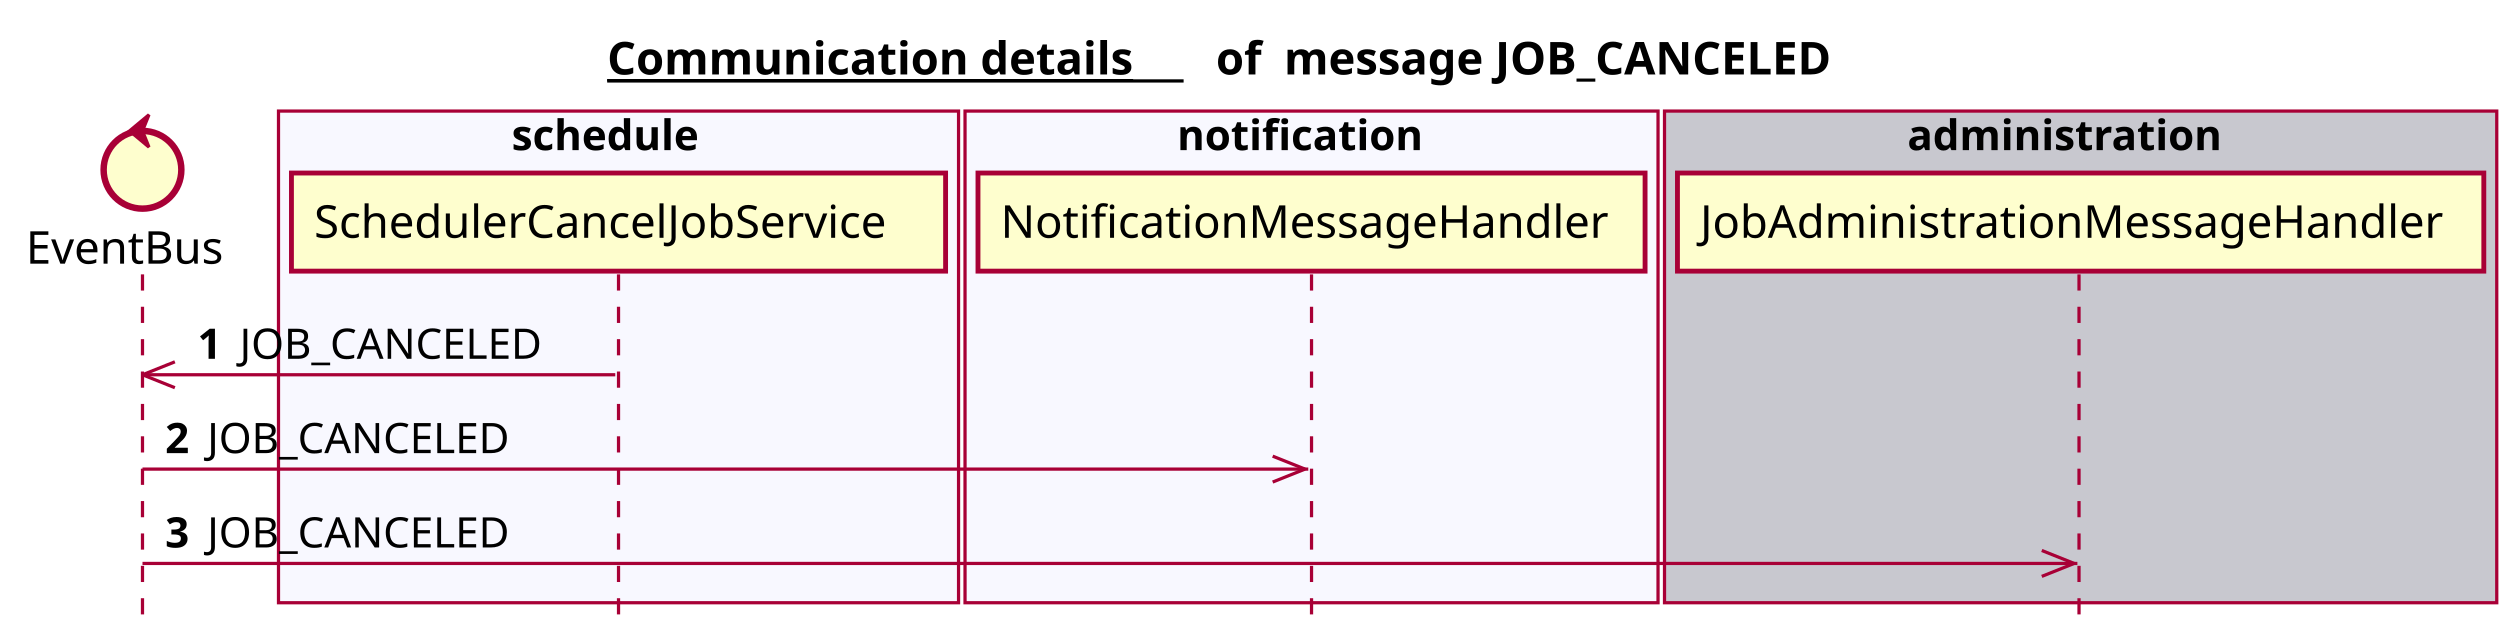
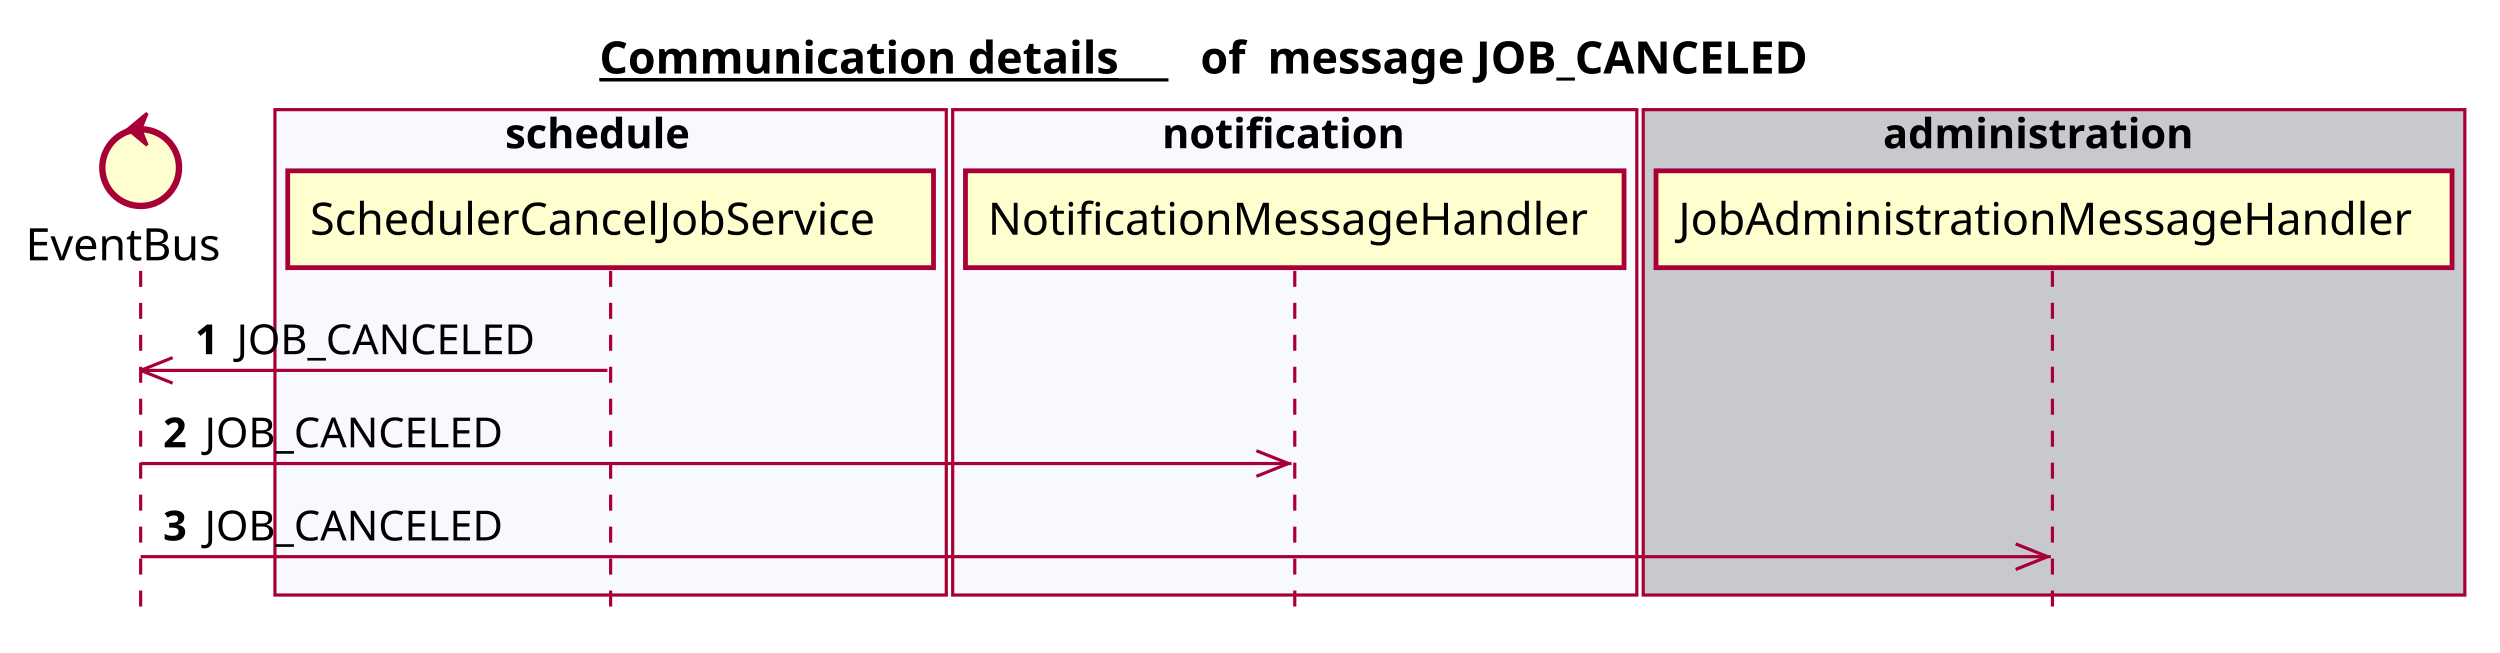
- <svg xmlns="http://www.w3.org/2000/svg" contentScriptType="application/ecmascript" contentStyleType="text/css" height="193px" preserveAspectRatio="none" style="width:772px;height:193px;" version="1.1" viewBox="0 0 772 193" width="772px" zoomAndPan="magnify">
+ <svg xmlns="http://www.w3.org/2000/svg" contentScriptType="application/ecmascript" contentStyleType="text/css" height="204px" preserveAspectRatio="none" style="width:782px;height:204px;" version="1.1" viewBox="0 0 782 204" width="782px" zoomAndPan="magnify">
  <defs />
  <g>
    <text fill="#000000" font-family="sans-serif" font-size="14" font-weight="bold" lengthAdjust="spacingAndGlyphs" text-decoration="underline" textLength="178" x="187.5" y="22.995">Communication details</text>
    <line style="stroke: #000000; stroke-width: 1.0;" x1="187.5" x2="365.5" y1="24.995" y2="24.995" />
    <text fill="#000000" font-family="sans-serif" font-size="14" font-weight="bold" lengthAdjust="spacingAndGlyphs" textLength="16" x="375.5" y="22.995">of</text>
    <text fill="#000000" font-family="sans-serif" font-size="14" font-weight="bold" lengthAdjust="spacingAndGlyphs" textLength="191" x="396.5" y="22.995">message JOB_CANCELED</text>
    <rect fill="#F8F8FF" height="151.828" style="stroke: #A80036; stroke-width: 1.0;" width="210" x="86" y="34.297" />
    <text fill="#000000" font-family="sans-serif" font-size="13" font-weight="bold" lengthAdjust="spacingAndGlyphs" textLength="66" x="158" y="46.364">schedule</text>
    <rect fill="#F8F8FF" height="151.828" style="stroke: #A80036; stroke-width: 1.0;" width="214" x="298" y="34.297" />
    <text fill="#000000" font-family="sans-serif" font-size="13" font-weight="bold" lengthAdjust="spacingAndGlyphs" textLength="83" x="363.5" y="46.364">notification</text>
    <rect fill="#C8C8CF" height="151.828" style="stroke: #A80036; stroke-width: 1.0;" width="257" x="514" y="34.297" />
    <text fill="#000000" font-family="sans-serif" font-size="13" font-weight="bold" lengthAdjust="spacingAndGlyphs" textLength="107" x="589" y="46.364">administration</text>
    <line style="stroke: #A80036; stroke-width: 1.0; stroke-dasharray: 5.0,5.0;" x1="44" x2="44" y1="84.727" y2="192.125" />
    <line style="stroke: #A80036; stroke-width: 1.0; stroke-dasharray: 5.0,5.0;" x1="191" x2="191" y1="84.727" y2="192.125" />
    <line style="stroke: #A80036; stroke-width: 1.0; stroke-dasharray: 5.0,5.0;" x1="405" x2="405" y1="84.727" y2="192.125" />
    <line style="stroke: #A80036; stroke-width: 1.0; stroke-dasharray: 5.0,5.0;" x1="642" x2="642" y1="84.727" y2="192.125" />
    <text fill="#000000" font-family="sans-serif" font-size="14" lengthAdjust="spacingAndGlyphs" textLength="66" x="8" y="81.425">EventBus</text>
    <ellipse cx="44" cy="52.43" fill="#FEFECE" rx="12" ry="12" style="stroke: #A80036; stroke-width: 2.0;" />
    <polygon fill="#A80036" points="40,40.43,46,35.43,44,40.43,46,45.43,40,40.43" style="stroke: #A80036; stroke-width: 1.0;" />
    <rect fill="#FEFECE" height="30.297" style="stroke: #A80036; stroke-width: 1.5;" width="202" x="90" y="53.43" />
    <text fill="#000000" font-family="sans-serif" font-size="14" lengthAdjust="spacingAndGlyphs" textLength="188" x="97" y="73.425">SchedulerCancelJobService</text>
    <rect fill="#FEFECE" height="30.297" style="stroke: #A80036; stroke-width: 1.5;" width="206" x="302" y="53.43" />
    <text fill="#000000" font-family="sans-serif" font-size="14" lengthAdjust="spacingAndGlyphs" textLength="192" x="309" y="73.425">NotificationMessageHandler</text>
    <rect fill="#FEFECE" height="30.297" style="stroke: #A80036; stroke-width: 1.5;" width="249" x="518" y="53.43" />
    <text fill="#000000" font-family="sans-serif" font-size="14" lengthAdjust="spacingAndGlyphs" textLength="235" x="525" y="73.425">JobAdministrationMessageHandler</text>
-     <line style="stroke: #A80036; stroke-width: 1.0;" x1="44" x2="54" y1="115.727" y2="111.727" />
-     <line style="stroke: #A80036; stroke-width: 1.0;" x1="44" x2="54" y1="115.727" y2="119.727" />
-     <line style="stroke: #A80036; stroke-width: 1.0;" x1="44" x2="190" y1="115.727" y2="115.727" />
+     <line style="stroke: #A80036; stroke-width: 1.0;" x1="44" x2="54" y1="115.859" y2="111.859" />
+     <line style="stroke: #A80036; stroke-width: 1.0;" x1="44" x2="54" y1="115.859" y2="119.859" />
+     <line style="stroke: #A80036; stroke-width: 1.0;" x1="44" x2="190" y1="115.859" y2="115.859" />
    <text fill="#000000" font-family="sans-serif" font-size="13" font-weight="bold" lengthAdjust="spacingAndGlyphs" textLength="9" x="61" y="110.793">1</text>
    <text fill="#000000" font-family="sans-serif" font-size="13" lengthAdjust="spacingAndGlyphs" textLength="99" x="74" y="110.793">JOB_CANCELED</text>
-     <line style="stroke: #A80036; stroke-width: 1.0;" x1="403" x2="393" y1="144.859" y2="140.859" />
-     <line style="stroke: #A80036; stroke-width: 1.0;" x1="403" x2="393" y1="144.859" y2="148.859" />
-     <line style="stroke: #A80036; stroke-width: 1.0;" x1="44" x2="404" y1="144.859" y2="144.859" />
+     <line style="stroke: #A80036; stroke-width: 1.0;" x1="403" x2="393" y1="144.992" y2="140.992" />
+     <line style="stroke: #A80036; stroke-width: 1.0;" x1="403" x2="393" y1="144.992" y2="148.992" />
+     <line style="stroke: #A80036; stroke-width: 1.0;" x1="44" x2="404" y1="144.992" y2="144.992" />
    <text fill="#000000" font-family="sans-serif" font-size="13" font-weight="bold" lengthAdjust="spacingAndGlyphs" textLength="9" x="51" y="139.926">2</text>
    <text fill="#000000" font-family="sans-serif" font-size="13" lengthAdjust="spacingAndGlyphs" textLength="99" x="64" y="139.926">JOB_CANCELED</text>
-     <line style="stroke: #A80036; stroke-width: 1.0;" x1="640.5" x2="630.5" y1="173.992" y2="169.992" />
-     <line style="stroke: #A80036; stroke-width: 1.0;" x1="640.5" x2="630.5" y1="173.992" y2="177.992" />
-     <line style="stroke: #A80036; stroke-width: 1.0;" x1="44" x2="641.5" y1="173.992" y2="173.992" />
+     <line style="stroke: #A80036; stroke-width: 1.0;" x1="640.5" x2="630.5" y1="174.125" y2="170.125" />
+     <line style="stroke: #A80036; stroke-width: 1.0;" x1="640.5" x2="630.5" y1="174.125" y2="178.125" />
+     <line style="stroke: #A80036; stroke-width: 1.0;" x1="44" x2="641.5" y1="174.125" y2="174.125" />
    <text fill="#000000" font-family="sans-serif" font-size="13" font-weight="bold" lengthAdjust="spacingAndGlyphs" textLength="9" x="51" y="169.059">3</text>
    <text fill="#000000" font-family="sans-serif" font-size="13" lengthAdjust="spacingAndGlyphs" textLength="99" x="64" y="169.059">JOB_CANCELED</text>
  </g>
</svg>
